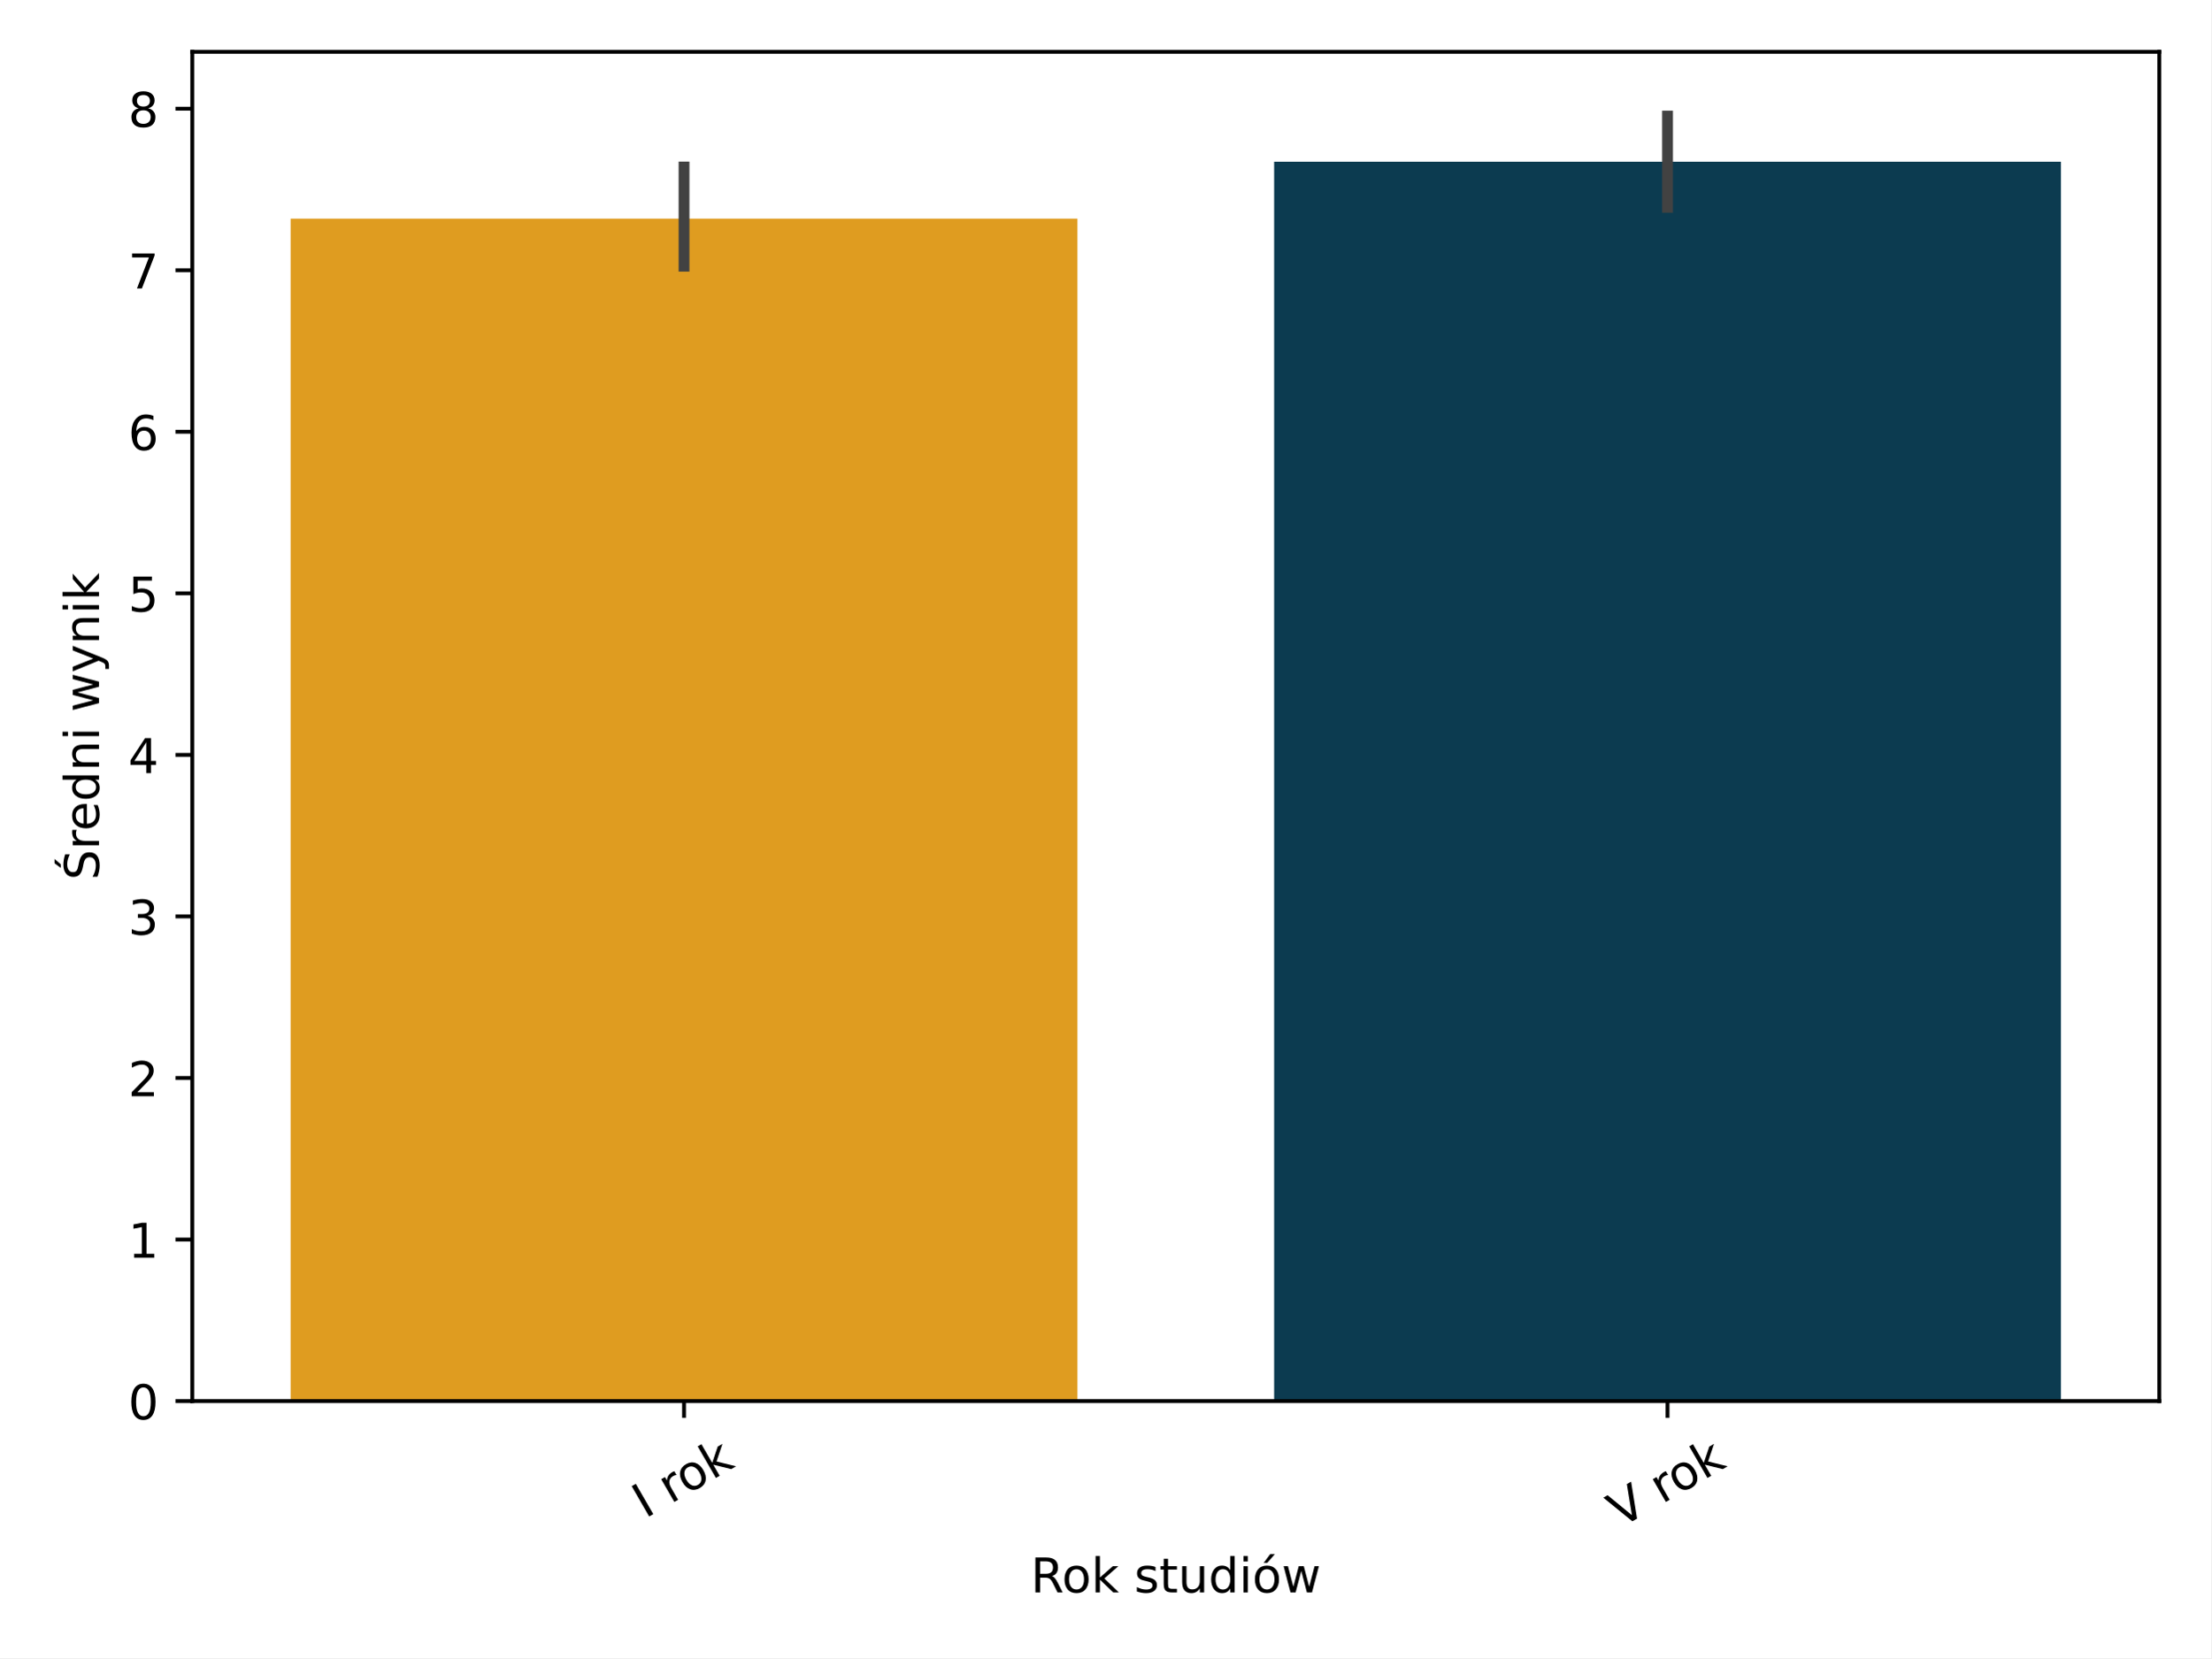
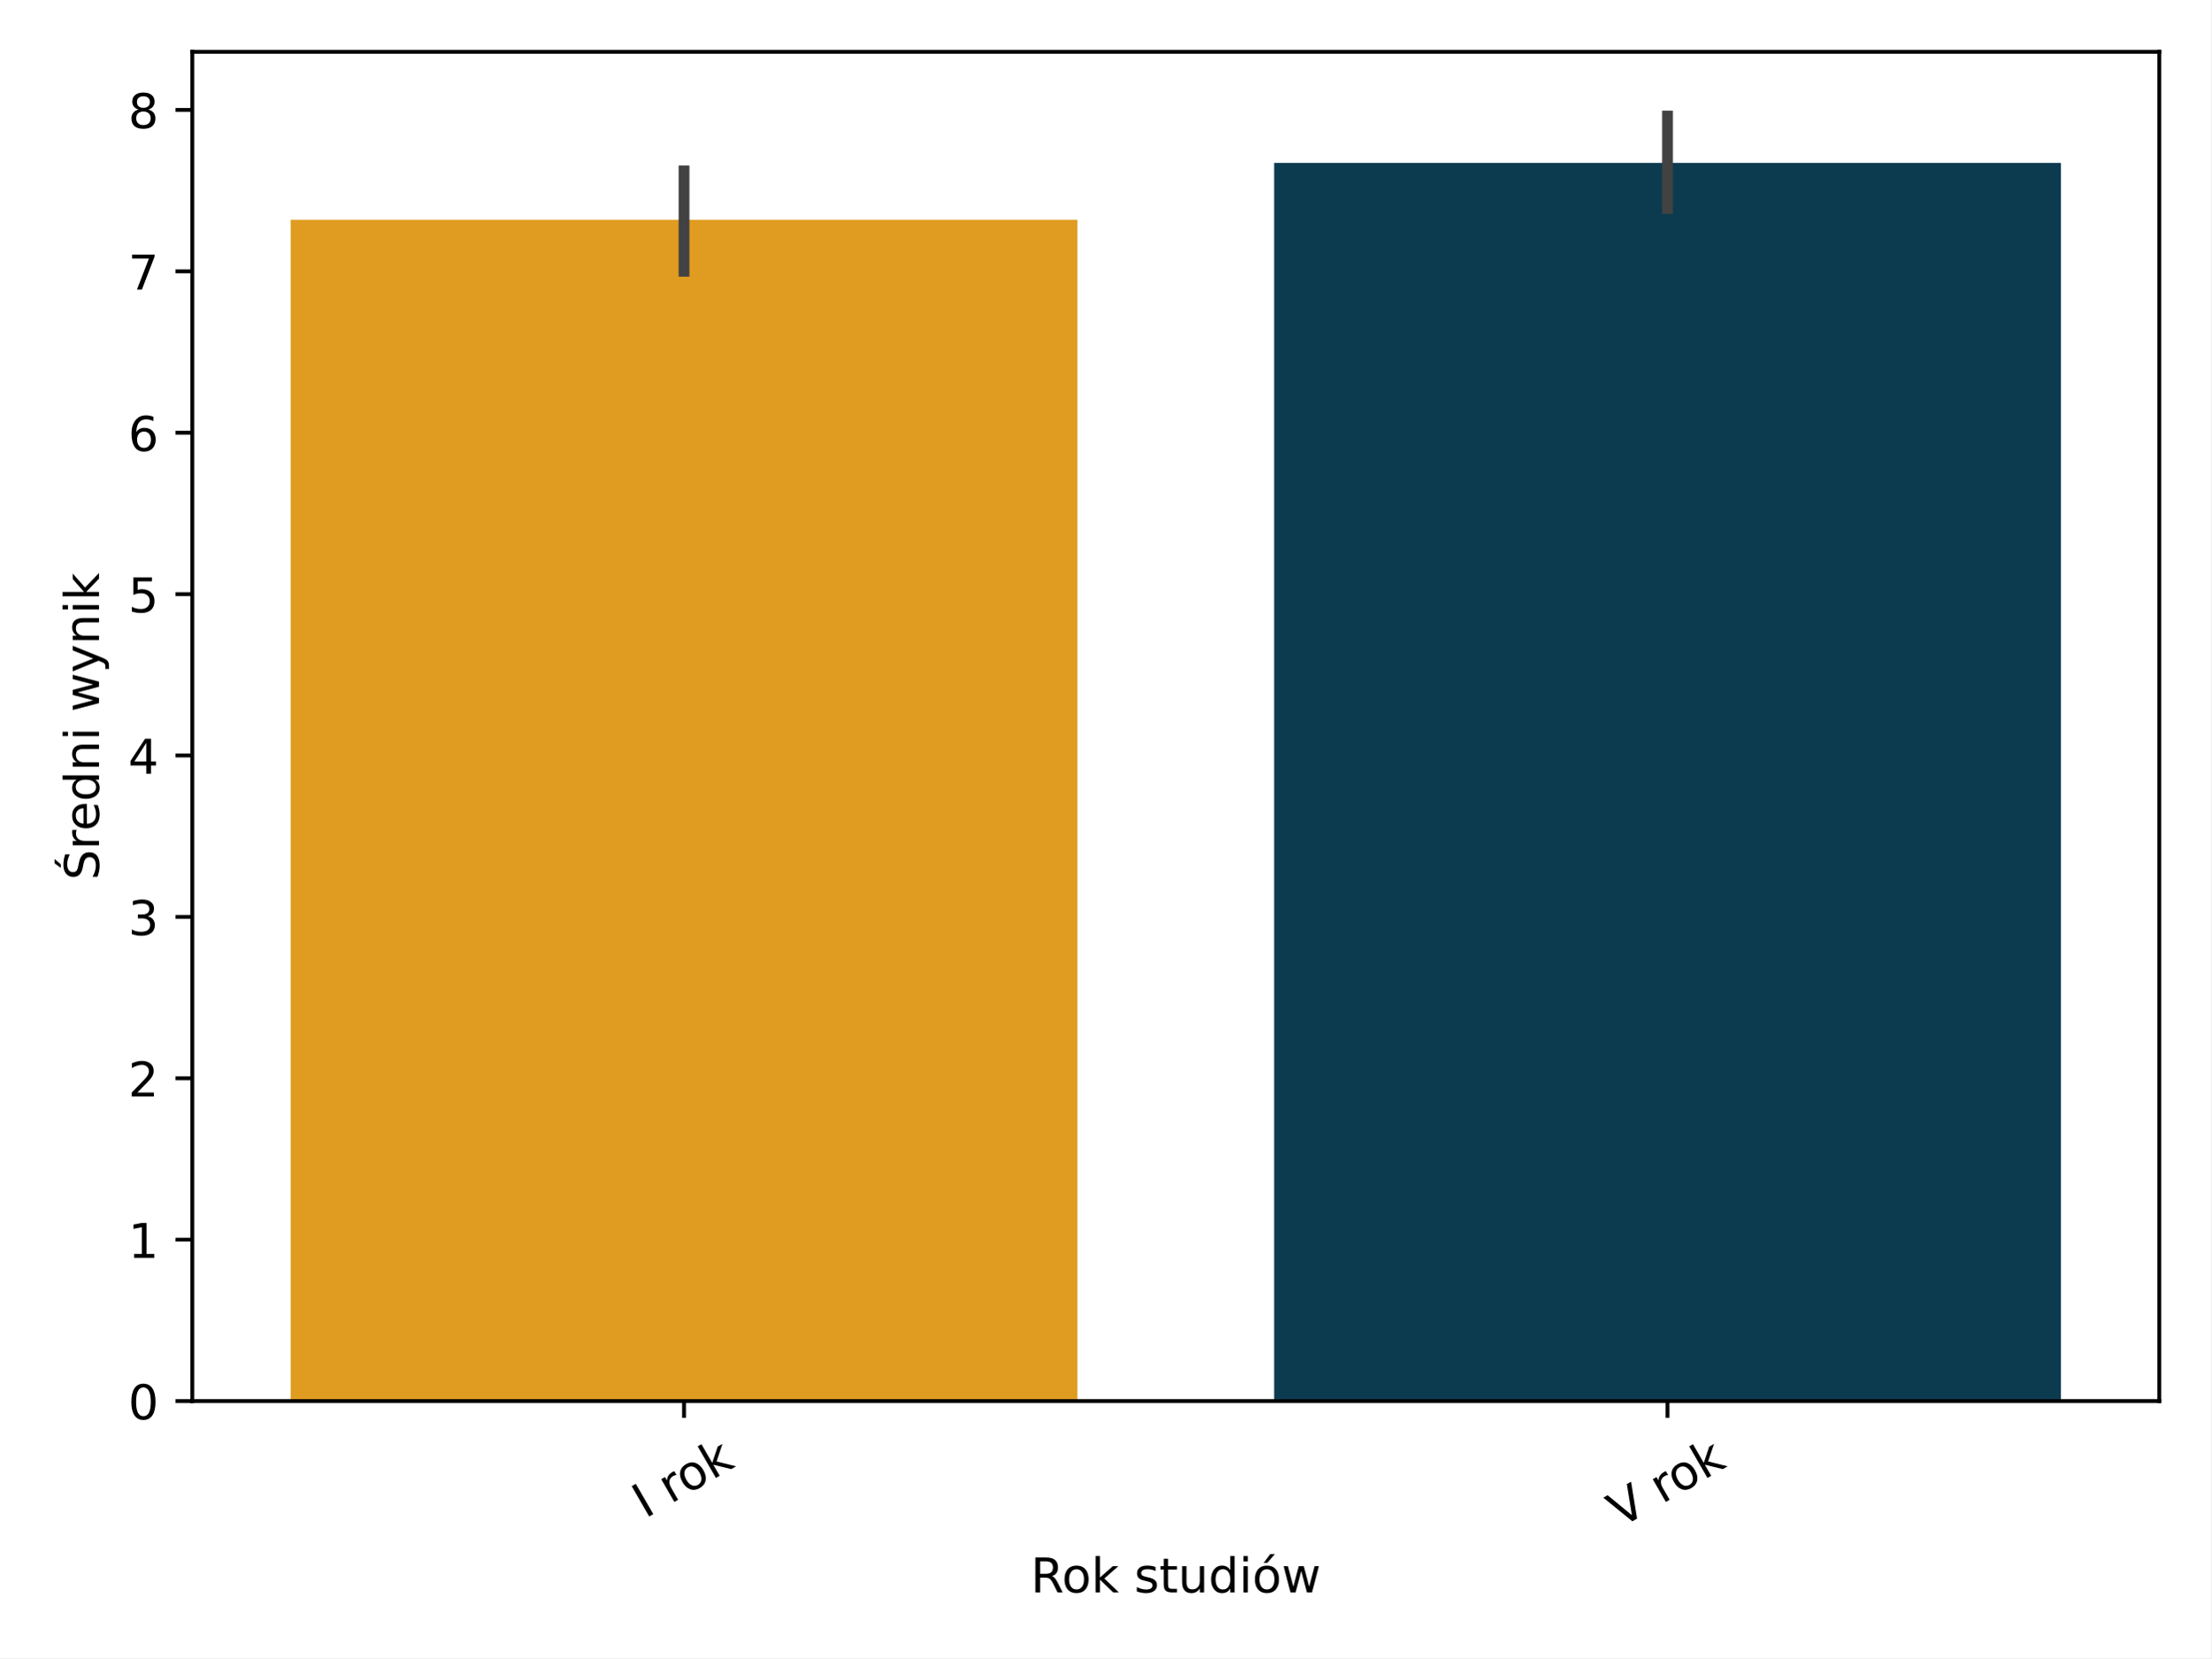
<svg xmlns="http://www.w3.org/2000/svg" xmlns:xlink="http://www.w3.org/1999/xlink" width="460.8pt" height="345.6pt" viewBox="0 0 460.8 345.6" version="1.1">
  <defs>
    <style type="text/css">*{stroke-linejoin: round; stroke-linecap: butt}</style>
  </defs>
  <g id="figure_1">
    <g id="patch_1">
      <path d="M 0 345.6  L 460.8 345.6  L 460.8 0  L 0 0  z " style="fill: #ffffff" />
    </g>
    <g id="axes_1">
      <g id="patch_2">
        <path d="M 40.07 292.03  L 450 292.03  L 450 10.8  L 40.07 10.8  z " style="fill: #ffffff" />
      </g>
      <g id="patch_3">
-         <path d="M 60.566 292.03  L 224.538 292.03  L 224.538 45.57  L 60.566 45.57  z " clip-path="url(#pb11e8f3782)" style="fill: #df9c20" />
+         <path d="M 60.566 292.03  L 224.538 292.03  L 224.538 45.806  L 60.566 45.806  z " clip-path="url(#p6b1bbceac7)" style="fill: #df9c20" />
      </g>
      <g id="patch_4">
-         <path d="M 265.531 292.03  L 429.503 292.03  L 429.503 33.703  L 265.531 33.703  z " clip-path="url(#pb11e8f3782)" style="fill: #0c3b50" />
+         <path d="M 265.531 292.03  L 429.503 292.03  L 429.503 33.95  L 265.531 33.95  z " clip-path="url(#p6b1bbceac7)" style="fill: #0c3b50" />
      </g>
      <g id="matplotlib.axis_1">
        <g id="xtick_1">
          <g id="line2d_1">
            <defs>
-               <path id="m822ae2c25c" d="M 0 0  L 0 3.5  " style="stroke: #000000; stroke-width: 0.8" />
-             </defs>
-             <g>
-               <use xlink:href="#m822ae2c25c" x="142.553" y="292.03" style="stroke: #000000; stroke-width: 0.8" />
+               <path id="ma7467d180c" d="M 0 0  L 0 3.5  " style="stroke: #000000; stroke-width: 0.8" />
+             </defs>
+             <g>
+               <use xlink:href="#ma7467d180c" x="142.553" y="292.03" style="stroke: #000000; stroke-width: 0.8" />
            </g>
          </g>
          <g id="text_1">
            <g transform="translate(134.4391 316.5726) rotate(-30) scale(0.1 -0.1)">
              <defs>
                <path id="DejaVuSans-49" d="M 628 4666  L 1259 4666  L 1259 0  L 628 0  L 628 4666  z " transform="scale(0.015625)" />
                <path id="DejaVuSans-20" transform="scale(0.015625)" />
                <path id="DejaVuSans-72" d="M 2631 2963  Q 2534 3019 2420 3045  Q 2306 3072 2169 3072  Q 1681 3072 1420 2755  Q 1159 2438 1159 1844  L 1159 0  L 581 0  L 581 3500  L 1159 3500  L 1159 2956  Q 1341 3275 1631 3429  Q 1922 3584 2338 3584  Q 2397 3584 2469 3576  Q 2541 3569 2628 3553  L 2631 2963  z " transform="scale(0.015625)" />
                <path id="DejaVuSans-6f" d="M 1959 3097  Q 1497 3097 1228 2736  Q 959 2375 959 1747  Q 959 1119 1226 758  Q 1494 397 1959 397  Q 2419 397 2687 759  Q 2956 1122 2956 1747  Q 2956 2369 2687 2733  Q 2419 3097 1959 3097  z M 1959 3584  Q 2709 3584 3137 3096  Q 3566 2609 3566 1747  Q 3566 888 3137 398  Q 2709 -91 1959 -91  Q 1206 -91 779 398  Q 353 888 353 1747  Q 353 2609 779 3096  Q 1206 3584 1959 3584  z " transform="scale(0.015625)" />
                <path id="DejaVuSans-6b" d="M 581 4863  L 1159 4863  L 1159 1991  L 2875 3500  L 3609 3500  L 1753 1863  L 3688 0  L 2938 0  L 1159 1709  L 1159 0  L 581 0  L 581 4863  z " transform="scale(0.015625)" />
              </defs>
              <use xlink:href="#DejaVuSans-49" />
              <use xlink:href="#DejaVuSans-20" x="29.492" />
              <use xlink:href="#DejaVuSans-72" x="61.279" />
              <use xlink:href="#DejaVuSans-6f" x="100.143" />
              <use xlink:href="#DejaVuSans-6b" x="161.324" />
            </g>
          </g>
        </g>
        <g id="xtick_2">
          <g id="line2d_2">
            <g>
-               <use xlink:href="#m822ae2c25c" x="347.517" y="292.03" style="stroke: #000000; stroke-width: 0.8" />
+               <use xlink:href="#ma7467d180c" x="347.517" y="292.03" style="stroke: #000000; stroke-width: 0.8" />
            </g>
          </g>
          <g id="text_2">
            <g transform="translate(337.7194 318.5179) rotate(-30) scale(0.1 -0.1)">
              <defs>
                <path id="DejaVuSans-56" d="M 1831 0  L 50 4666  L 709 4666  L 2188 738  L 3669 4666  L 4325 4666  L 2547 0  L 1831 0  z " transform="scale(0.015625)" />
              </defs>
              <use xlink:href="#DejaVuSans-56" />
              <use xlink:href="#DejaVuSans-20" x="68.408" />
              <use xlink:href="#DejaVuSans-72" x="100.195" />
              <use xlink:href="#DejaVuSans-6f" x="139.059" />
              <use xlink:href="#DejaVuSans-6b" x="200.24" />
            </g>
          </g>
        </g>
        <g id="text_3">
          <g transform="translate(214.7967 331.9174) scale(0.1 -0.1)">
            <defs>
              <path id="DejaVuSans-52" d="M 2841 2188  Q 3044 2119 3236 1894  Q 3428 1669 3622 1275  L 4263 0  L 3584 0  L 2988 1197  Q 2756 1666 2539 1819  Q 2322 1972 1947 1972  L 1259 1972  L 1259 0  L 628 0  L 628 4666  L 2053 4666  Q 2853 4666 3247 4331  Q 3641 3997 3641 3322  Q 3641 2881 3436 2590  Q 3231 2300 2841 2188  z M 1259 4147  L 1259 2491  L 2053 2491  Q 2509 2491 2742 2702  Q 2975 2913 2975 3322  Q 2975 3731 2742 3939  Q 2509 4147 2053 4147  L 1259 4147  z " transform="scale(0.015625)" />
              <path id="DejaVuSans-73" d="M 2834 3397  L 2834 2853  Q 2591 2978 2328 3040  Q 2066 3103 1784 3103  Q 1356 3103 1142 2972  Q 928 2841 928 2578  Q 928 2378 1081 2264  Q 1234 2150 1697 2047  L 1894 2003  Q 2506 1872 2764 1633  Q 3022 1394 3022 966  Q 3022 478 2636 193  Q 2250 -91 1575 -91  Q 1294 -91 989 -36  Q 684 19 347 128  L 347 722  Q 666 556 975 473  Q 1284 391 1588 391  Q 1994 391 2212 530  Q 2431 669 2431 922  Q 2431 1156 2273 1281  Q 2116 1406 1581 1522  L 1381 1569  Q 847 1681 609 1914  Q 372 2147 372 2553  Q 372 3047 722 3315  Q 1072 3584 1716 3584  Q 2034 3584 2315 3537  Q 2597 3491 2834 3397  z " transform="scale(0.015625)" />
              <path id="DejaVuSans-74" d="M 1172 4494  L 1172 3500  L 2356 3500  L 2356 3053  L 1172 3053  L 1172 1153  Q 1172 725 1289 603  Q 1406 481 1766 481  L 2356 481  L 2356 0  L 1766 0  Q 1100 0 847 248  Q 594 497 594 1153  L 594 3053  L 172 3053  L 172 3500  L 594 3500  L 594 4494  L 1172 4494  z " transform="scale(0.015625)" />
              <path id="DejaVuSans-75" d="M 544 1381  L 544 3500  L 1119 3500  L 1119 1403  Q 1119 906 1312 657  Q 1506 409 1894 409  Q 2359 409 2629 706  Q 2900 1003 2900 1516  L 2900 3500  L 3475 3500  L 3475 0  L 2900 0  L 2900 538  Q 2691 219 2414 64  Q 2138 -91 1772 -91  Q 1169 -91 856 284  Q 544 659 544 1381  z M 1991 3584  L 1991 3584  z " transform="scale(0.015625)" />
              <path id="DejaVuSans-64" d="M 2906 2969  L 2906 4863  L 3481 4863  L 3481 0  L 2906 0  L 2906 525  Q 2725 213 2448 61  Q 2172 -91 1784 -91  Q 1150 -91 751 415  Q 353 922 353 1747  Q 353 2572 751 3078  Q 1150 3584 1784 3584  Q 2172 3584 2448 3432  Q 2725 3281 2906 2969  z M 947 1747  Q 947 1113 1208 752  Q 1469 391 1925 391  Q 2381 391 2643 752  Q 2906 1113 2906 1747  Q 2906 2381 2643 2742  Q 2381 3103 1925 3103  Q 1469 3103 1208 2742  Q 947 2381 947 1747  z " transform="scale(0.015625)" />
              <path id="DejaVuSans-69" d="M 603 3500  L 1178 3500  L 1178 0  L 603 0  L 603 3500  z M 603 4863  L 1178 4863  L 1178 4134  L 603 4134  L 603 4863  z " transform="scale(0.015625)" />
              <path id="DejaVuSans-f3" d="M 1959 3097  Q 1497 3097 1228 2736  Q 959 2375 959 1747  Q 959 1119 1226 758  Q 1494 397 1959 397  Q 2419 397 2687 759  Q 2956 1122 2956 1747  Q 2956 2369 2687 2733  Q 2419 3097 1959 3097  z M 1959 3584  Q 2709 3584 3137 3096  Q 3566 2609 3566 1747  Q 3566 888 3137 398  Q 2709 -91 1959 -91  Q 1206 -91 779 398  Q 353 888 353 1747  Q 353 2609 779 3096  Q 1206 3584 1959 3584  z M 2394 5119  L 3016 5119  L 1998 3944  L 1519 3944  L 2394 5119  z " transform="scale(0.015625)" />
              <path id="DejaVuSans-77" d="M 269 3500  L 844 3500  L 1563 769  L 2278 3500  L 2956 3500  L 3675 769  L 4391 3500  L 4966 3500  L 4050 0  L 3372 0  L 2619 2869  L 1863 0  L 1184 0  L 269 3500  z " transform="scale(0.015625)" />
            </defs>
            <use xlink:href="#DejaVuSans-52" />
            <use xlink:href="#DejaVuSans-6f" x="64.982" />
            <use xlink:href="#DejaVuSans-6b" x="126.164" />
            <use xlink:href="#DejaVuSans-20" x="184.074" />
            <use xlink:href="#DejaVuSans-73" x="215.861" />
            <use xlink:href="#DejaVuSans-74" x="267.961" />
            <use xlink:href="#DejaVuSans-75" x="307.17" />
            <use xlink:href="#DejaVuSans-64" x="370.549" />
            <use xlink:href="#DejaVuSans-69" x="434.025" />
            <use xlink:href="#DejaVuSans-f3" x="461.809" />
            <use xlink:href="#DejaVuSans-77" x="522.99" />
          </g>
        </g>
      </g>
      <g id="matplotlib.axis_2">
        <g id="ytick_1">
          <g id="line2d_3">
            <defs>
-               <path id="maa848aa3f9" d="M 0 0  L -3.5 0  " style="stroke: #000000; stroke-width: 0.8" />
-             </defs>
-             <g>
-               <use xlink:href="#maa848aa3f9" x="40.07" y="292.03" style="stroke: #000000; stroke-width: 0.8" />
+               <path id="m6f3b07c7b5" d="M 0 0  L -3.5 0  " style="stroke: #000000; stroke-width: 0.8" />
+             </defs>
+             <g>
+               <use xlink:href="#m6f3b07c7b5" x="40.07" y="292.03" style="stroke: #000000; stroke-width: 0.8" />
            </g>
          </g>
          <g id="text_4">
            <g transform="translate(26.7075 295.8297) scale(0.1 -0.1)">
              <defs>
                <path id="DejaVuSans-30" d="M 2034 4250  Q 1547 4250 1301 3770  Q 1056 3291 1056 2328  Q 1056 1369 1301 889  Q 1547 409 2034 409  Q 2525 409 2770 889  Q 3016 1369 3016 2328  Q 3016 3291 2770 3770  Q 2525 4250 2034 4250  z M 2034 4750  Q 2819 4750 3233 4129  Q 3647 3509 3647 2328  Q 3647 1150 3233 529  Q 2819 -91 2034 -91  Q 1250 -91 836 529  Q 422 1150 422 2328  Q 422 3509 836 4129  Q 1250 4750 2034 4750  z " transform="scale(0.015625)" />
              </defs>
              <use xlink:href="#DejaVuSans-30" />
            </g>
          </g>
        </g>
        <g id="ytick_2">
          <g id="line2d_4">
            <g>
-               <use xlink:href="#maa848aa3f9" x="40.07" y="258.358" style="stroke: #000000; stroke-width: 0.8" />
+               <use xlink:href="#m6f3b07c7b5" x="40.07" y="258.39" style="stroke: #000000; stroke-width: 0.8" />
            </g>
          </g>
          <g id="text_5">
-             <g transform="translate(26.7075 262.1571) scale(0.1 -0.1)">
+             <g transform="translate(26.7075 262.1894) scale(0.1 -0.1)">
              <defs>
                <path id="DejaVuSans-31" d="M 794 531  L 1825 531  L 1825 4091  L 703 3866  L 703 4441  L 1819 4666  L 2450 4666  L 2450 531  L 3481 531  L 3481 0  L 794 0  L 794 531  z " transform="scale(0.015625)" />
              </defs>
              <use xlink:href="#DejaVuSans-31" />
            </g>
          </g>
        </g>
        <g id="ytick_3">
          <g id="line2d_5">
            <g>
-               <use xlink:href="#maa848aa3f9" x="40.07" y="224.685" style="stroke: #000000; stroke-width: 0.8" />
+               <use xlink:href="#m6f3b07c7b5" x="40.07" y="224.75" style="stroke: #000000; stroke-width: 0.8" />
            </g>
          </g>
          <g id="text_6">
-             <g transform="translate(26.7075 228.4845) scale(0.1 -0.1)">
+             <g transform="translate(26.7075 228.5491) scale(0.1 -0.1)">
              <defs>
                <path id="DejaVuSans-32" d="M 1228 531  L 3431 531  L 3431 0  L 469 0  L 469 531  Q 828 903 1448 1529  Q 2069 2156 2228 2338  Q 2531 2678 2651 2914  Q 2772 3150 2772 3378  Q 2772 3750 2511 3984  Q 2250 4219 1831 4219  Q 1534 4219 1204 4116  Q 875 4013 500 3803  L 500 4441  Q 881 4594 1212 4672  Q 1544 4750 1819 4750  Q 2544 4750 2975 4387  Q 3406 4025 3406 3419  Q 3406 3131 3298 2873  Q 3191 2616 2906 2266  Q 2828 2175 2409 1742  Q 1991 1309 1228 531  z " transform="scale(0.015625)" />
              </defs>
              <use xlink:href="#DejaVuSans-32" />
            </g>
          </g>
        </g>
        <g id="ytick_4">
          <g id="line2d_6">
            <g>
-               <use xlink:href="#maa848aa3f9" x="40.07" y="191.013" style="stroke: #000000; stroke-width: 0.8" />
+               <use xlink:href="#m6f3b07c7b5" x="40.07" y="191.11" style="stroke: #000000; stroke-width: 0.8" />
            </g>
          </g>
          <g id="text_7">
-             <g transform="translate(26.7075 194.8119) scale(0.1 -0.1)">
+             <g transform="translate(26.7075 194.9087) scale(0.1 -0.1)">
              <defs>
                <path id="DejaVuSans-33" d="M 2597 2516  Q 3050 2419 3304 2112  Q 3559 1806 3559 1356  Q 3559 666 3084 287  Q 2609 -91 1734 -91  Q 1441 -91 1130 -33  Q 819 25 488 141  L 488 750  Q 750 597 1062 519  Q 1375 441 1716 441  Q 2309 441 2620 675  Q 2931 909 2931 1356  Q 2931 1769 2642 2001  Q 2353 2234 1838 2234  L 1294 2234  L 1294 2753  L 1863 2753  Q 2328 2753 2575 2939  Q 2822 3125 2822 3475  Q 2822 3834 2567 4026  Q 2313 4219 1838 4219  Q 1578 4219 1281 4162  Q 984 4106 628 3988  L 628 4550  Q 988 4650 1302 4700  Q 1616 4750 1894 4750  Q 2613 4750 3031 4423  Q 3450 4097 3450 3541  Q 3450 3153 3228 2886  Q 3006 2619 2597 2516  z " transform="scale(0.015625)" />
              </defs>
              <use xlink:href="#DejaVuSans-33" />
            </g>
          </g>
        </g>
        <g id="ytick_5">
          <g id="line2d_7">
            <g>
-               <use xlink:href="#maa848aa3f9" x="40.07" y="157.34" style="stroke: #000000; stroke-width: 0.8" />
+               <use xlink:href="#m6f3b07c7b5" x="40.07" y="157.469" style="stroke: #000000; stroke-width: 0.8" />
            </g>
          </g>
          <g id="text_8">
-             <g transform="translate(26.7075 161.1393) scale(0.1 -0.1)">
+             <g transform="translate(26.7075 161.2684) scale(0.1 -0.1)">
              <defs>
                <path id="DejaVuSans-34" d="M 2419 4116  L 825 1625  L 2419 1625  L 2419 4116  z M 2253 4666  L 3047 4666  L 3047 1625  L 3713 1625  L 3713 1100  L 3047 1100  L 3047 0  L 2419 0  L 2419 1100  L 313 1100  L 313 1709  L 2253 4666  z " transform="scale(0.015625)" />
              </defs>
              <use xlink:href="#DejaVuSans-34" />
            </g>
          </g>
        </g>
        <g id="ytick_6">
          <g id="line2d_8">
            <g>
-               <use xlink:href="#maa848aa3f9" x="40.07" y="123.667" style="stroke: #000000; stroke-width: 0.8" />
+               <use xlink:href="#m6f3b07c7b5" x="40.07" y="123.829" style="stroke: #000000; stroke-width: 0.8" />
            </g>
          </g>
          <g id="text_9">
-             <g transform="translate(26.7075 127.4667) scale(0.1 -0.1)">
+             <g transform="translate(26.7075 127.6281) scale(0.1 -0.1)">
              <defs>
                <path id="DejaVuSans-35" d="M 691 4666  L 3169 4666  L 3169 4134  L 1269 4134  L 1269 2991  Q 1406 3038 1543 3061  Q 1681 3084 1819 3084  Q 2600 3084 3056 2656  Q 3513 2228 3513 1497  Q 3513 744 3044 326  Q 2575 -91 1722 -91  Q 1428 -91 1123 -41  Q 819 9 494 109  L 494 744  Q 775 591 1075 516  Q 1375 441 1709 441  Q 2250 441 2565 725  Q 2881 1009 2881 1497  Q 2881 1984 2565 2268  Q 2250 2553 1709 2553  Q 1456 2553 1204 2497  Q 953 2441 691 2322  L 691 4666  z " transform="scale(0.015625)" />
              </defs>
              <use xlink:href="#DejaVuSans-35" />
            </g>
          </g>
        </g>
        <g id="ytick_7">
          <g id="line2d_9">
            <g>
-               <use xlink:href="#maa848aa3f9" x="40.07" y="89.995" style="stroke: #000000; stroke-width: 0.8" />
+               <use xlink:href="#m6f3b07c7b5" x="40.07" y="90.189" style="stroke: #000000; stroke-width: 0.8" />
            </g>
          </g>
          <g id="text_10">
-             <g transform="translate(26.7075 93.79409) scale(0.1 -0.1)">
+             <g transform="translate(26.7075 93.98779) scale(0.1 -0.1)">
              <defs>
                <path id="DejaVuSans-36" d="M 2113 2584  Q 1688 2584 1439 2293  Q 1191 2003 1191 1497  Q 1191 994 1439 701  Q 1688 409 2113 409  Q 2538 409 2786 701  Q 3034 994 3034 1497  Q 3034 2003 2786 2293  Q 2538 2584 2113 2584  z M 3366 4563  L 3366 3988  Q 3128 4100 2886 4159  Q 2644 4219 2406 4219  Q 1781 4219 1451 3797  Q 1122 3375 1075 2522  Q 1259 2794 1537 2939  Q 1816 3084 2150 3084  Q 2853 3084 3261 2657  Q 3669 2231 3669 1497  Q 3669 778 3244 343  Q 2819 -91 2113 -91  Q 1303 -91 875 529  Q 447 1150 447 2328  Q 447 3434 972 4092  Q 1497 4750 2381 4750  Q 2619 4750 2861 4703  Q 3103 4656 3366 4563  z " transform="scale(0.015625)" />
              </defs>
              <use xlink:href="#DejaVuSans-36" />
            </g>
          </g>
        </g>
        <g id="ytick_8">
          <g id="line2d_10">
            <g>
-               <use xlink:href="#maa848aa3f9" x="40.07" y="56.322" style="stroke: #000000; stroke-width: 0.8" />
+               <use xlink:href="#m6f3b07c7b5" x="40.07" y="56.548" style="stroke: #000000; stroke-width: 0.8" />
            </g>
          </g>
          <g id="text_11">
-             <g transform="translate(26.7075 60.12149) scale(0.1 -0.1)">
+             <g transform="translate(26.7075 60.34748) scale(0.1 -0.1)">
              <defs>
                <path id="DejaVuSans-37" d="M 525 4666  L 3525 4666  L 3525 4397  L 1831 0  L 1172 0  L 2766 4134  L 525 4134  L 525 4666  z " transform="scale(0.015625)" />
              </defs>
              <use xlink:href="#DejaVuSans-37" />
            </g>
          </g>
        </g>
        <g id="ytick_9">
          <g id="line2d_11">
            <g>
-               <use xlink:href="#maa848aa3f9" x="40.07" y="22.65" style="stroke: #000000; stroke-width: 0.8" />
+               <use xlink:href="#m6f3b07c7b5" x="40.07" y="22.908" style="stroke: #000000; stroke-width: 0.8" />
            </g>
          </g>
          <g id="text_12">
-             <g transform="translate(26.7075 26.44889) scale(0.1 -0.1)">
+             <g transform="translate(26.7075 26.70716) scale(0.1 -0.1)">
              <defs>
                <path id="DejaVuSans-38" d="M 2034 2216  Q 1584 2216 1326 1975  Q 1069 1734 1069 1313  Q 1069 891 1326 650  Q 1584 409 2034 409  Q 2484 409 2743 651  Q 3003 894 3003 1313  Q 3003 1734 2745 1975  Q 2488 2216 2034 2216  z M 1403 2484  Q 997 2584 770 2862  Q 544 3141 544 3541  Q 544 4100 942 4425  Q 1341 4750 2034 4750  Q 2731 4750 3128 4425  Q 3525 4100 3525 3541  Q 3525 3141 3298 2862  Q 3072 2584 2669 2484  Q 3125 2378 3379 2068  Q 3634 1759 3634 1313  Q 3634 634 3220 271  Q 2806 -91 2034 -91  Q 1263 -91 848 271  Q 434 634 434 1313  Q 434 1759 690 2068  Q 947 2378 1403 2484  z M 1172 3481  Q 1172 3119 1398 2916  Q 1625 2713 2034 2713  Q 2441 2713 2670 2916  Q 2900 3119 2900 3481  Q 2900 3844 2670 4047  Q 2441 4250 2034 4250  Q 1625 4250 1398 4047  Q 1172 3844 1172 3481  z " transform="scale(0.015625)" />
              </defs>
              <use xlink:href="#DejaVuSans-38" />
            </g>
          </g>
        </g>
        <g id="text_13">
          <g transform="translate(20.62781 183.4316) rotate(-90) scale(0.1 -0.1)">
            <defs>
              <path id="DejaVuSans-15a" d="M 2236 5921  L 2814 5921  L 2102 5096  L 1623 5096  L 2236 5921  z M 3425 4513  L 3425 3897  Q 3066 4069 2747 4153  Q 2428 4238 2131 4238  Q 1616 4238 1336 4038  Q 1056 3838 1056 3469  Q 1056 3159 1242 3001  Q 1428 2844 1947 2747  L 2328 2669  Q 3034 2534 3370 2195  Q 3706 1856 3706 1288  Q 3706 609 3251 259  Q 2797 -91 1919 -91  Q 1588 -91 1214 -16  Q 841 59 441 206  L 441 856  Q 825 641 1194 531  Q 1563 422 1919 422  Q 2459 422 2753 634  Q 3047 847 3047 1241  Q 3047 1584 2836 1778  Q 2625 1972 2144 2069  L 1759 2144  Q 1053 2284 737 2584  Q 422 2884 422 3419  Q 422 4038 858 4394  Q 1294 4750 2059 4750  Q 2388 4750 2728 4690  Q 3069 4631 3425 4513  z " transform="scale(0.015625)" />
              <path id="DejaVuSans-65" d="M 3597 1894  L 3597 1613  L 953 1613  Q 991 1019 1311 708  Q 1631 397 2203 397  Q 2534 397 2845 478  Q 3156 559 3463 722  L 3463 178  Q 3153 47 2828 -22  Q 2503 -91 2169 -91  Q 1331 -91 842 396  Q 353 884 353 1716  Q 353 2575 817 3079  Q 1281 3584 2069 3584  Q 2775 3584 3186 3129  Q 3597 2675 3597 1894  z M 3022 2063  Q 3016 2534 2758 2815  Q 2500 3097 2075 3097  Q 1594 3097 1305 2825  Q 1016 2553 972 2059  L 3022 2063  z " transform="scale(0.015625)" />
              <path id="DejaVuSans-6e" d="M 3513 2113  L 3513 0  L 2938 0  L 2938 2094  Q 2938 2591 2744 2837  Q 2550 3084 2163 3084  Q 1697 3084 1428 2787  Q 1159 2491 1159 1978  L 1159 0  L 581 0  L 581 3500  L 1159 3500  L 1159 2956  Q 1366 3272 1645 3428  Q 1925 3584 2291 3584  Q 2894 3584 3203 3211  Q 3513 2838 3513 2113  z " transform="scale(0.015625)" />
              <path id="DejaVuSans-79" d="M 2059 -325  Q 1816 -950 1584 -1140  Q 1353 -1331 966 -1331  L 506 -1331  L 506 -850  L 844 -850  Q 1081 -850 1212 -737  Q 1344 -625 1503 -206  L 1606 56  L 191 3500  L 800 3500  L 1894 763  L 2988 3500  L 3597 3500  L 2059 -325  z " transform="scale(0.015625)" />
            </defs>
            <use xlink:href="#DejaVuSans-15a" />
            <use xlink:href="#DejaVuSans-72" x="63.477" />
            <use xlink:href="#DejaVuSans-65" x="102.34" />
            <use xlink:href="#DejaVuSans-64" x="163.863" />
            <use xlink:href="#DejaVuSans-6e" x="227.34" />
            <use xlink:href="#DejaVuSans-69" x="290.719" />
            <use xlink:href="#DejaVuSans-20" x="318.502" />
            <use xlink:href="#DejaVuSans-77" x="350.289" />
            <use xlink:href="#DejaVuSans-79" x="432.076" />
            <use xlink:href="#DejaVuSans-6e" x="491.256" />
            <use xlink:href="#DejaVuSans-69" x="554.635" />
            <use xlink:href="#DejaVuSans-6b" x="582.418" />
          </g>
        </g>
      </g>
      <g id="line2d_12">
-         <path d="M 142.553 55.48  L 142.553 34.81  " clip-path="url(#pb11e8f3782)" style="fill: none; stroke: #424242; stroke-width: 2.25; stroke-linecap: square" />
+         <path d="M 142.553 56.548  L 142.553 35.622  " clip-path="url(#p6b1bbceac7)" style="fill: none; stroke: #424242; stroke-width: 2.25; stroke-linecap: square" />
      </g>
      <g id="line2d_13">
-         <path d="M 347.517 43.213  L 347.517 24.192  " clip-path="url(#pb11e8f3782)" style="fill: none; stroke: #424242; stroke-width: 2.25; stroke-linecap: square" />
+         <path d="M 347.517 43.452  L 347.517 24.192  " clip-path="url(#p6b1bbceac7)" style="fill: none; stroke: #424242; stroke-width: 2.25; stroke-linecap: square" />
      </g>
      <g id="patch_5">
        <path d="M 40.07 292.03  L 40.07 10.8  " style="fill: none; stroke: #000000; stroke-width: 0.8; stroke-linejoin: miter; stroke-linecap: square" />
      </g>
      <g id="patch_6">
        <path d="M 450 292.03  L 450 10.8  " style="fill: none; stroke: #000000; stroke-width: 0.8; stroke-linejoin: miter; stroke-linecap: square" />
      </g>
      <g id="patch_7">
        <path d="M 40.07 292.03  L 450 292.03  " style="fill: none; stroke: #000000; stroke-width: 0.8; stroke-linejoin: miter; stroke-linecap: square" />
      </g>
      <g id="patch_8">
        <path d="M 40.07 10.8  L 450 10.8  " style="fill: none; stroke: #000000; stroke-width: 0.8; stroke-linejoin: miter; stroke-linecap: square" />
      </g>
    </g>
  </g>
  <defs>
-     <clipPath id="pb11e8f3782">
+     <clipPath id="p6b1bbceac7">
      <rect x="40.07" y="10.8" width="409.93" height="281.23" />
    </clipPath>
  </defs>
</svg>
